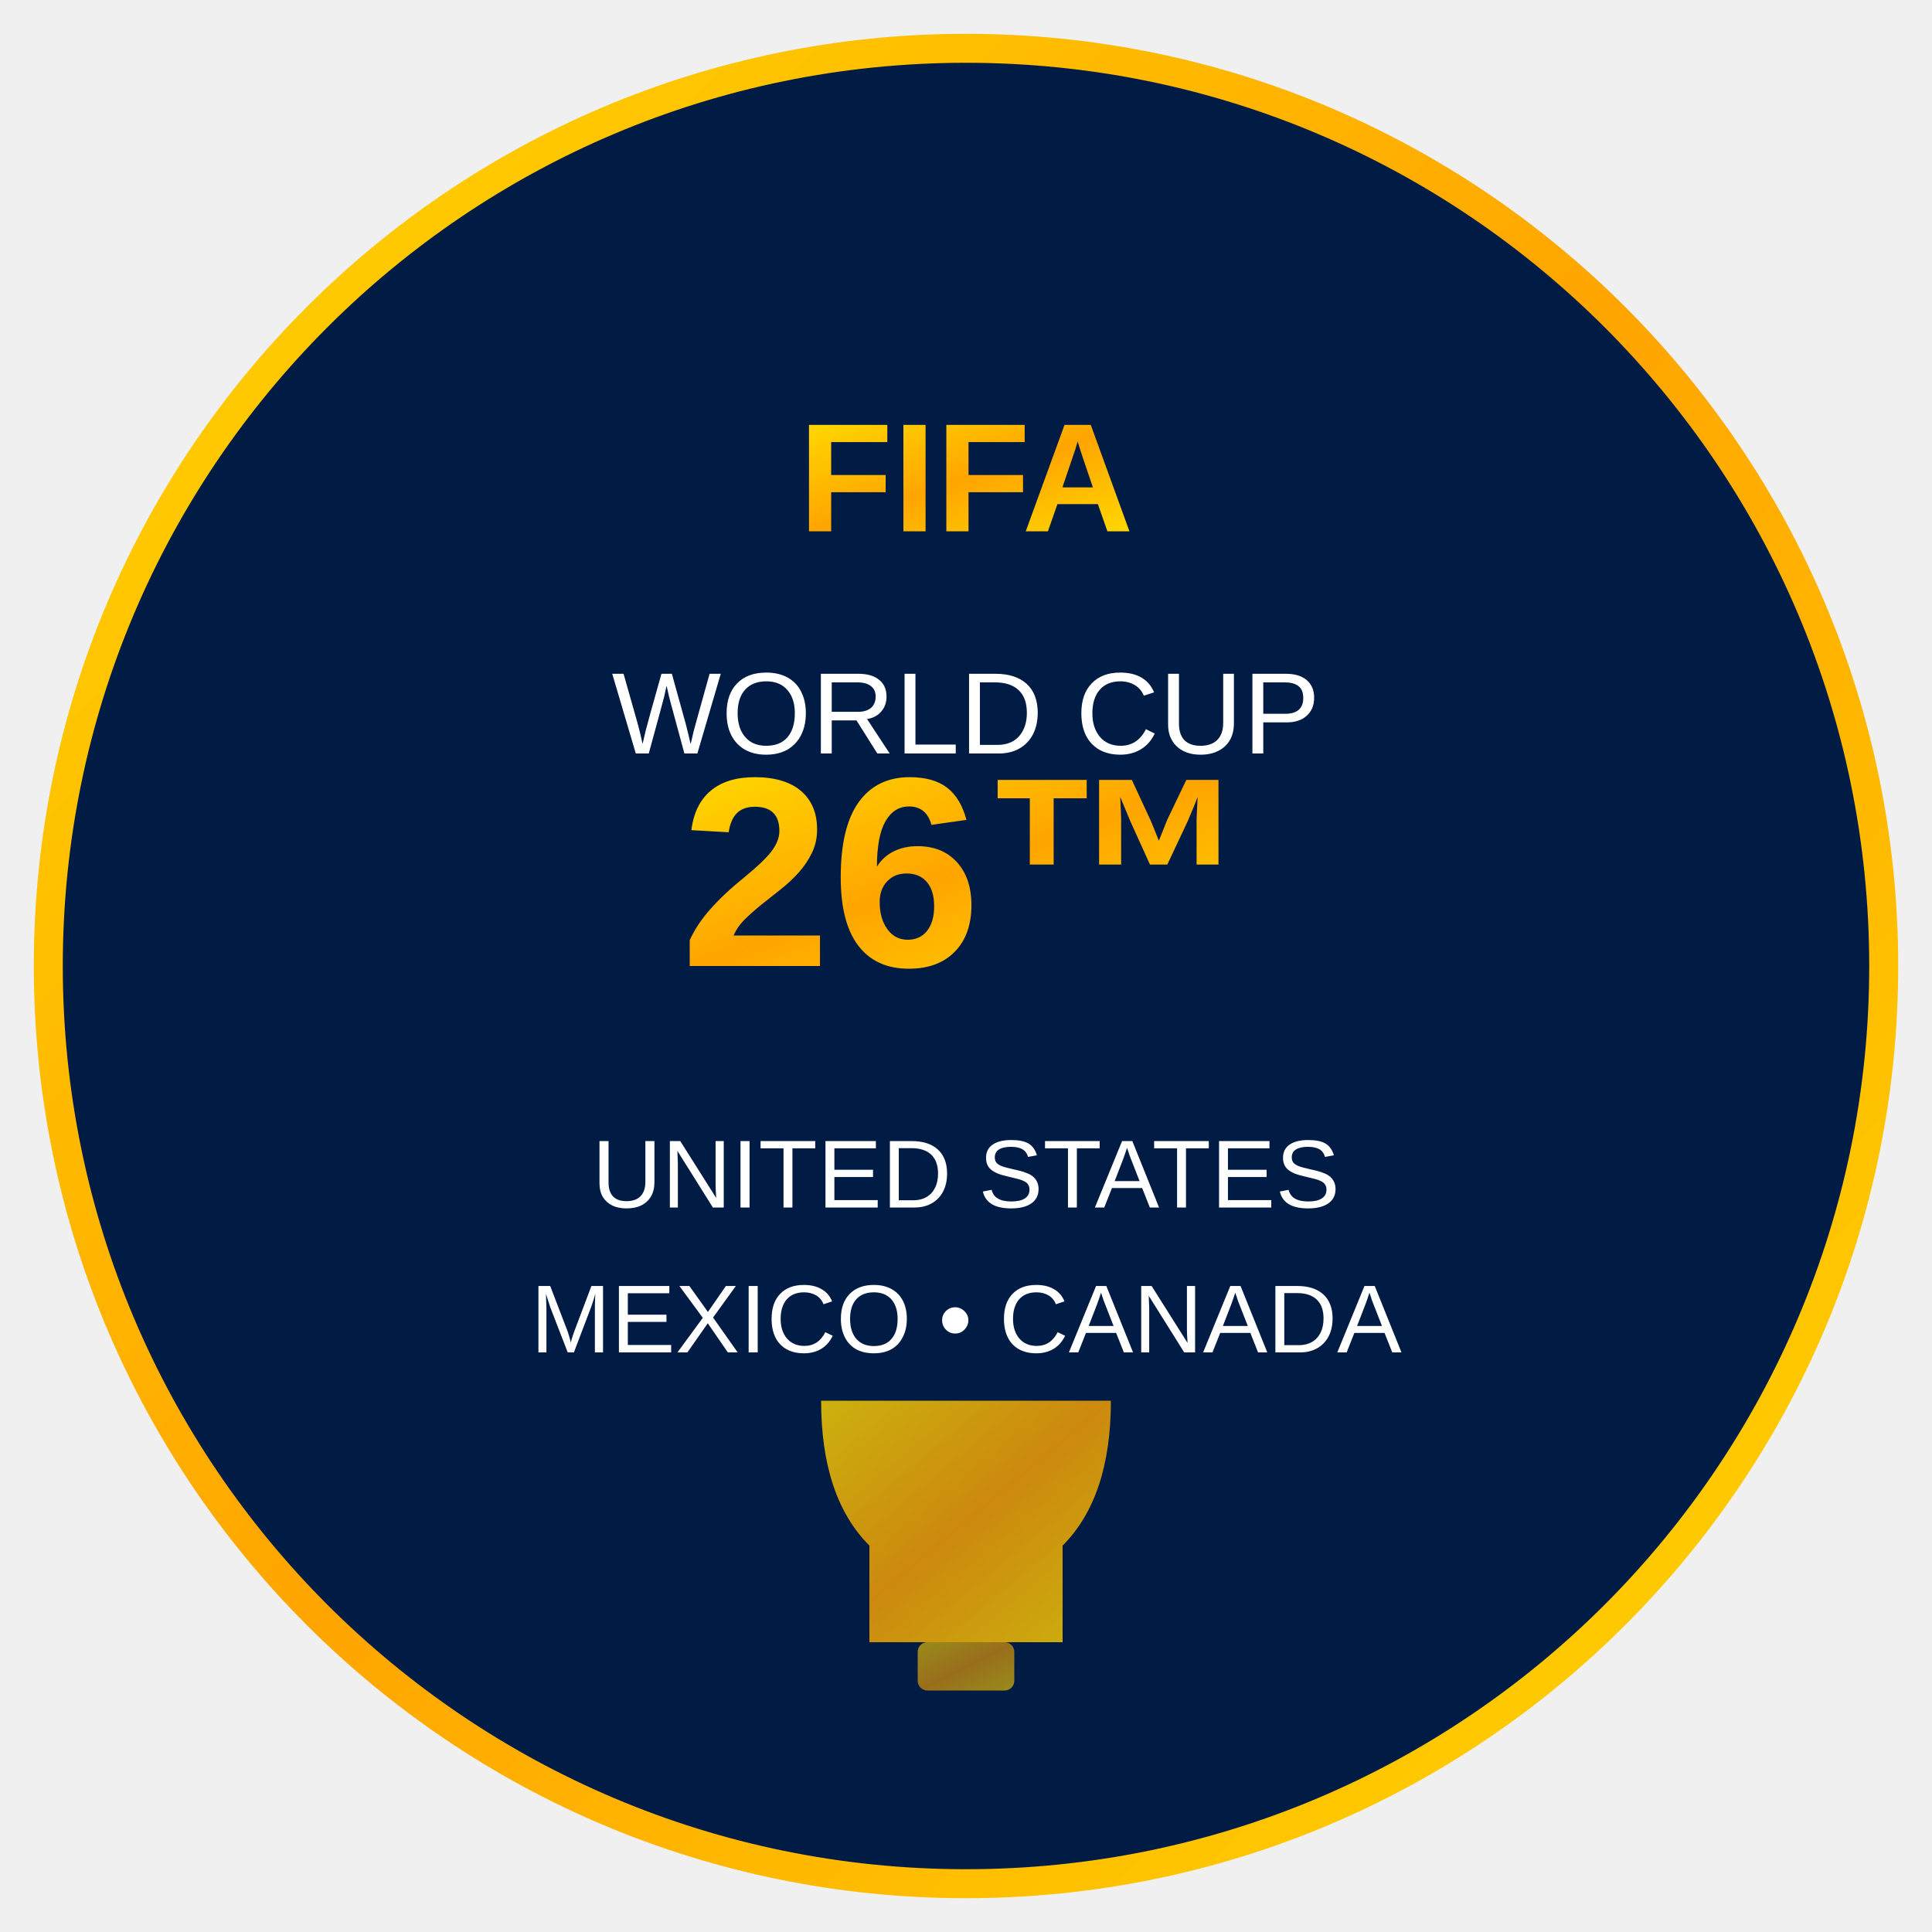
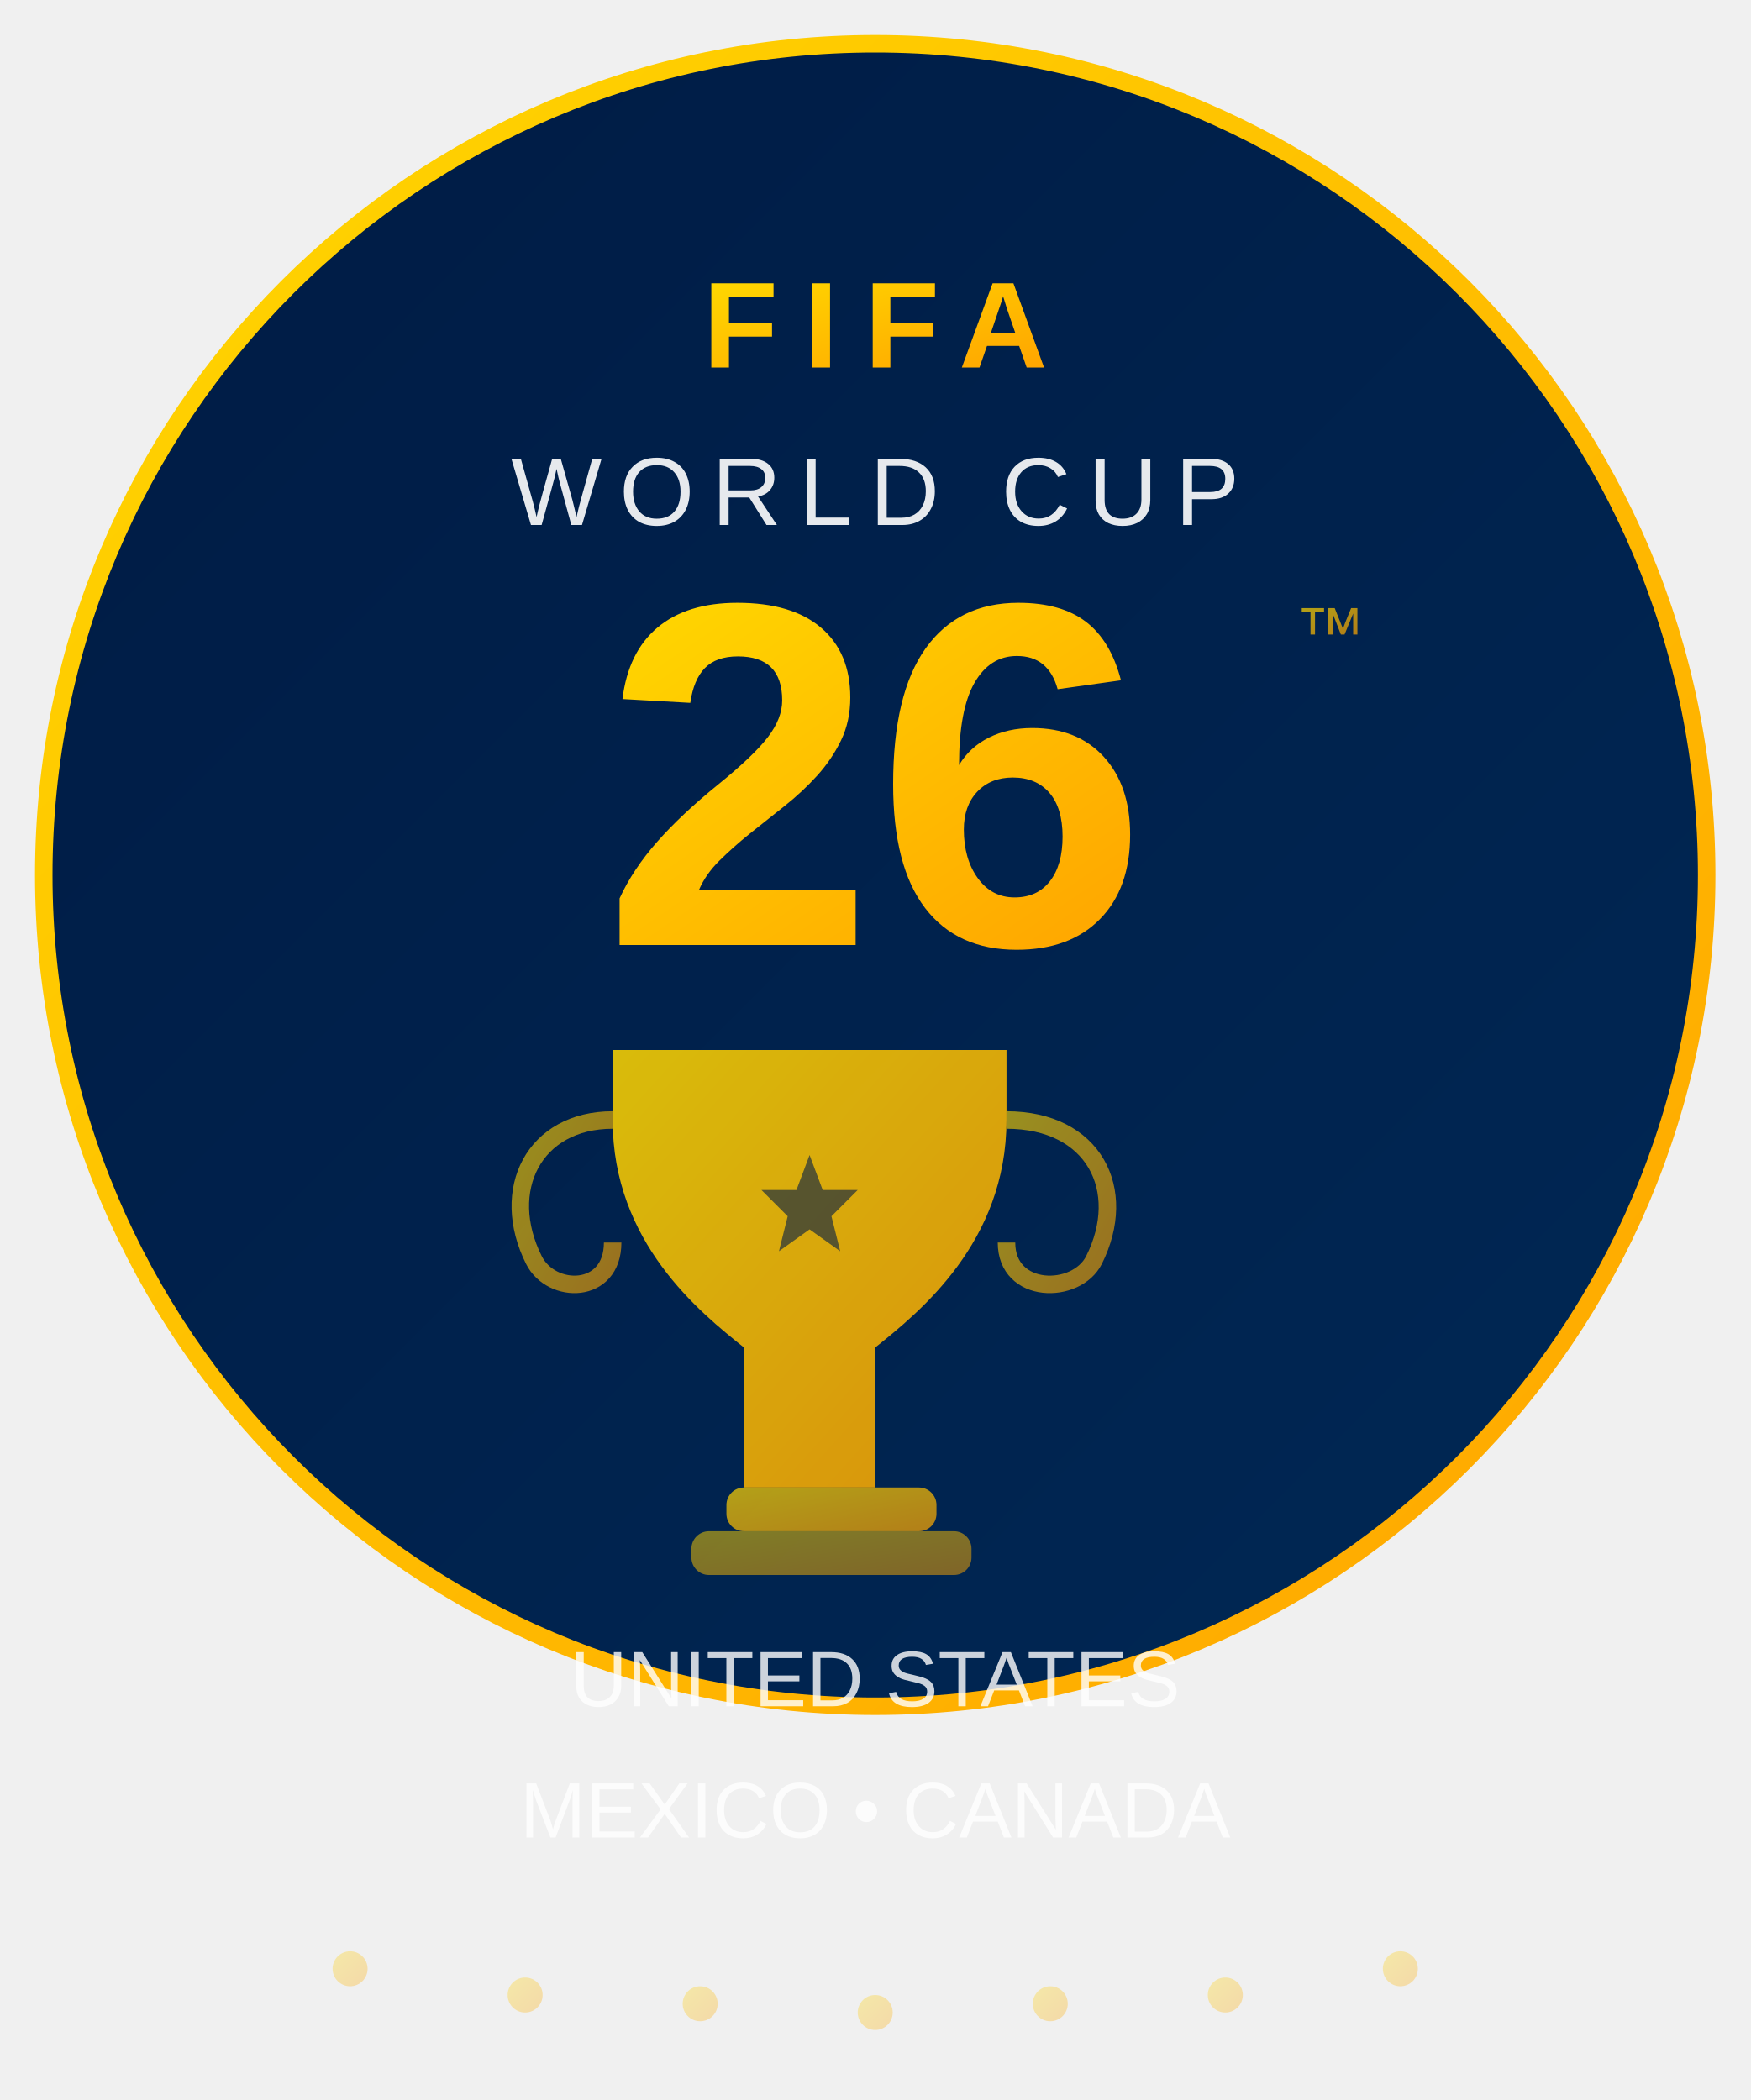
- <svg xmlns="http://www.w3.org/2000/svg" viewBox="0 0 200 200">
+ <svg xmlns="http://www.w3.org/2000/svg" viewBox="0 0 200 240">
  <defs>
-     <linearGradient id="gold" x1="0%" y1="0%" x2="100%" y2="100%">
+     <linearGradient id="bg" x1="0%" y1="0%" x2="100%" y2="100%">
+       <stop offset="0%" style="stop-color:#001B44" />
+       <stop offset="100%" style="stop-color:#002855" />
+     </linearGradient>
+     <linearGradient id="gd" x1="0%" y1="0%" x2="100%" y2="100%">
      <stop offset="0%" style="stop-color:#FFD700" />
-       <stop offset="50%" style="stop-color:#FFA500" />
-       <stop offset="100%" style="stop-color:#FFD700" />
+       <stop offset="100%" style="stop-color:#FFA500" />
    </linearGradient>
  </defs>
-   <circle cx="100" cy="100" r="95" fill="#001B44" stroke="url(#gold)" stroke-width="3" />
-   <text x="100" y="55" text-anchor="middle" fill="url(#gold)" font-size="16" font-weight="bold" font-family="Arial">FIFA</text>
-   <text x="100" y="78" text-anchor="middle" fill="#FFFFFF" font-size="12" font-family="Arial">WORLD CUP</text>
-   <text x="100" y="100" text-anchor="middle" fill="url(#gold)" font-size="28" font-weight="bold" font-family="Arial">26™</text>
-   <text x="100" y="125" text-anchor="middle" fill="#FFFFFF" font-size="10" font-family="Arial">UNITED STATES</text>
-   <text x="100" y="140" text-anchor="middle" fill="#FFFFFF" font-size="10" font-family="Arial">MEXICO • CANADA</text>
-   <path d="M85 145 Q85 155 90 160 L90 170 L110 170 L110 160 Q115 155 115 145 Z" fill="url(#gold)" opacity="0.8" />
-   <rect x="95" y="170" width="10" height="5" rx="1" fill="url(#gold)" opacity="0.6" />
+   <circle cx="100" cy="100" r="95" fill="url(#bg)" stroke="url(#gd)" stroke-width="2" />
+   <text x="100" y="42" text-anchor="middle" fill="url(#gd)" font-size="14" font-weight="bold" font-family="Arial, sans-serif" letter-spacing="3">FIFA</text>
+   <text x="100" y="60" text-anchor="middle" fill="white" font-size="11" font-family="Arial, sans-serif" letter-spacing="2" opacity="0.9">WORLD CUP</text>
+   <text x="100" y="108" text-anchor="middle" fill="url(#gd)" font-size="56" font-weight="bold" font-family="Arial, sans-serif">26</text>
+   <text x="148" y="75" fill="url(#gd)" font-size="8" font-family="Arial, sans-serif" opacity="0.7">™</text>
+   <g transform="translate(75, 120)">
+     <path d="M10 0 L40 0 L40 8 C40 22 30 30 25 34 L25 48 L25 50 L10 50 L10 48 L10 34 C5 30 -5 22 -5 8 L-5 0 Z" fill="url(#gd)" opacity="0.85" />
+     <rect x="8" y="50" width="24" height="5" rx="2" fill="url(#gd)" opacity="0.7" />
+     <rect x="4" y="55" width="32" height="5" rx="2" fill="url(#gd)" opacity="0.5" />
+     <path d="M-5 8 C-14 8 -18 16 -14 24 C-12 28 -5 28 -5 22" fill="none" stroke="url(#gd)" stroke-width="2" opacity="0.6" />
+     <path d="M40 8 C50 8 54 16 50 24 C48 28 40 28 40 22" fill="none" stroke="url(#gd)" stroke-width="2" opacity="0.6" />
+     <polygon points="17.5,12 19,16 23,16 20,19 21,23 17.5,20.5 14,23 15,19 12,16 16,16" fill="#001B44" opacity="0.6" />
+   </g>
+   <text x="100" y="195" text-anchor="middle" fill="white" font-size="9" font-family="Arial, sans-serif" opacity="0.8">UNITED STATES</text>
+   <text x="100" y="210" text-anchor="middle" fill="white" font-size="9" font-family="Arial, sans-serif" opacity="0.8">MEXICO • CANADA</text>
+   <circle cx="40" cy="225" r="2" fill="url(#gd)" opacity="0.3" />
+   <circle cx="60" cy="228" r="2" fill="url(#gd)" opacity="0.3" />
+   <circle cx="80" cy="229" r="2" fill="url(#gd)" opacity="0.3" />
+   <circle cx="100" cy="230" r="2" fill="url(#gd)" opacity="0.3" />
+   <circle cx="120" cy="229" r="2" fill="url(#gd)" opacity="0.3" />
+   <circle cx="140" cy="228" r="2" fill="url(#gd)" opacity="0.3" />
+   <circle cx="160" cy="225" r="2" fill="url(#gd)" opacity="0.3" />
</svg>
